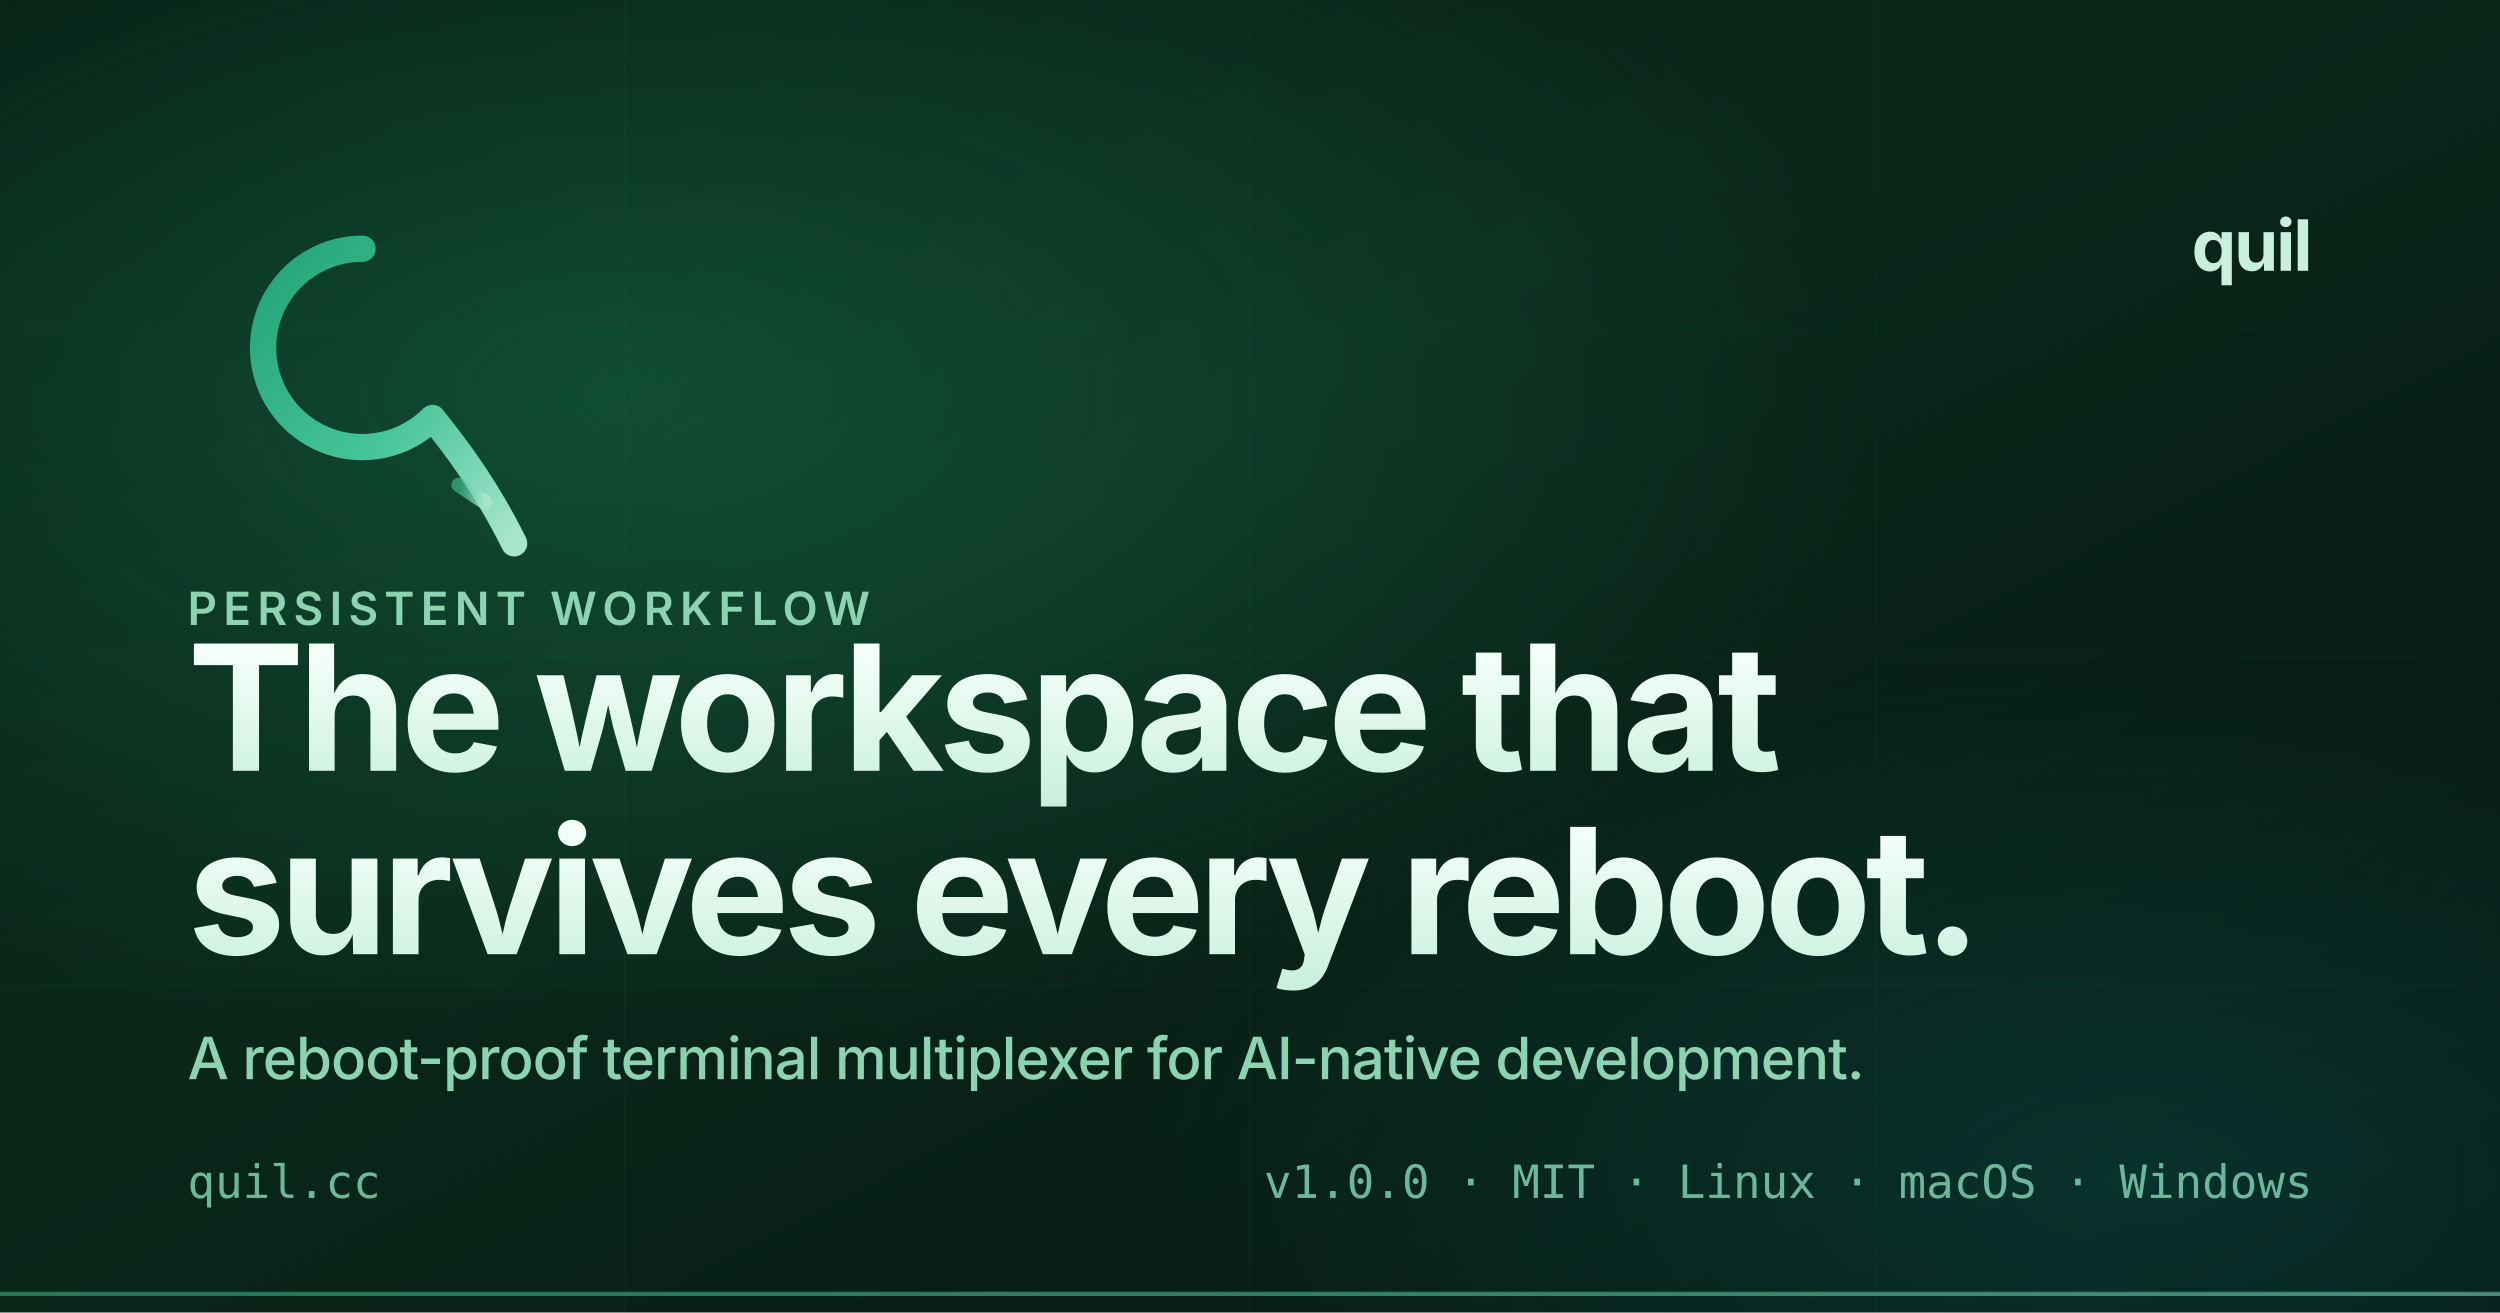
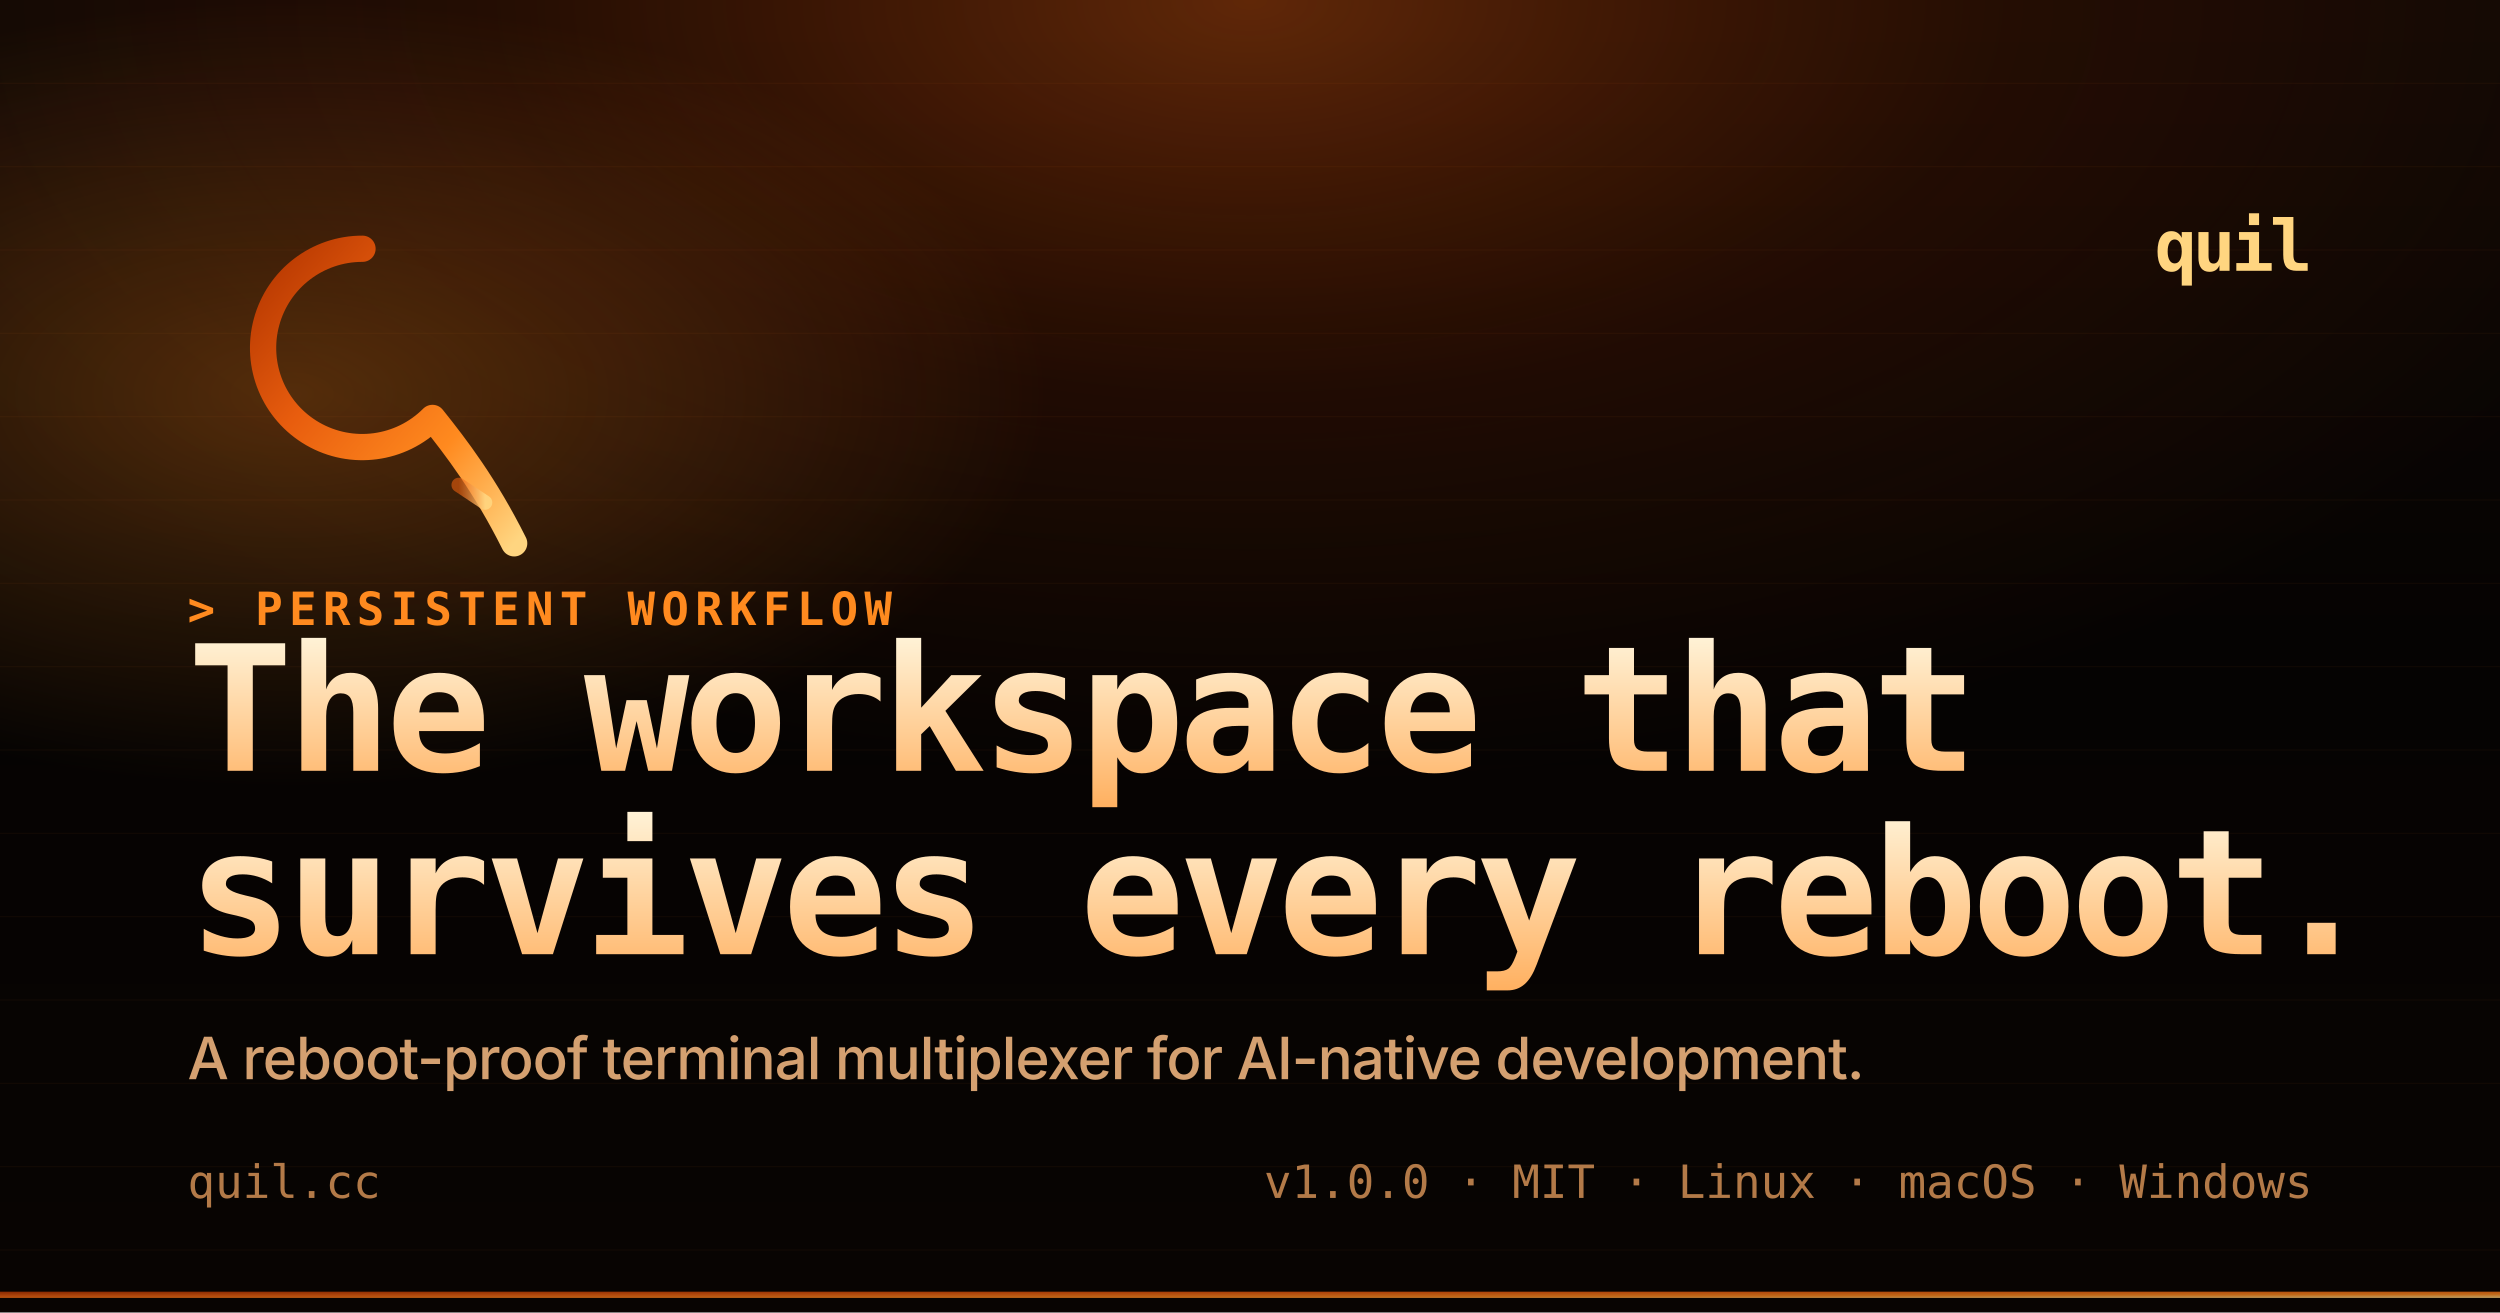
<svg xmlns="http://www.w3.org/2000/svg" viewBox="0 0 1200 630" width="1200" height="630" role="img" aria-label="Quil — The workspace that survives every reboot.">
  <defs>
-     <linearGradient id="bg" x1="0%" y1="0%" x2="100%" y2="100%">
-       <stop offset="0%" stop-color="#051A10" />
-       <stop offset="40%" stop-color="#0A281A" />
-       <stop offset="100%" stop-color="#061510" />
+     <linearGradient id="bg" x1="0%" y1="0%" x2="0%" y2="100%">
+       <stop offset="0%" stop-color="#0D0704" />
+       <stop offset="50%" stop-color="#050302" />
+       <stop offset="100%" stop-color="#080402" />
    </linearGradient>
-     <radialGradient id="glowEmerald" cx="25%" cy="30%" r="50%">
-       <stop offset="0%" stop-color="#1F9968" stop-opacity="0.35" />
-       <stop offset="100%" stop-color="#1F9968" stop-opacity="0" />
+     <radialGradient id="glowEmber" cx="50%" cy="0%" r="60%">
+       <stop offset="0%" stop-color="#E85D0E" stop-opacity="0.38" />
+       <stop offset="50%" stop-color="#B33500" stop-opacity="0.14" />
+       <stop offset="100%" stop-color="#B33500" stop-opacity="0" />
    </radialGradient>
-     <radialGradient id="glowTeal" cx="85%" cy="90%" r="40%">
-       <stop offset="0%" stop-color="#0E8A8A" stop-opacity="0.22" />
-       <stop offset="100%" stop-color="#0E8A8A" stop-opacity="0" />
+     <radialGradient id="glowBrand" cx="12%" cy="30%" r="30%">
+       <stop offset="0%" stop-color="#FF8A1F" stop-opacity="0.28" />
+       <stop offset="100%" stop-color="#FF8A1F" stop-opacity="0" />
    </radialGradient>
    <linearGradient id="ogStroke" x1="0%" y1="0%" x2="100%" y2="100%">
-       <stop offset="0%" stop-color="#22A478" />
-       <stop offset="55%" stop-color="#45C498" />
-       <stop offset="100%" stop-color="#A8E6CE" />
+       <stop offset="0%" stop-color="#B33500" />
+       <stop offset="35%" stop-color="#E85D0E" />
+       <stop offset="70%" stop-color="#FF8A1F" />
+       <stop offset="100%" stop-color="#FFD580" />
    </linearGradient>
    <linearGradient id="ogBarb" x1="0%" y1="0%" x2="100%" y2="0%">
-       <stop offset="0%" stop-color="#45C498" stop-opacity="0.6" />
-       <stop offset="100%" stop-color="#A8E6CE" stop-opacity="0.9" />
+       <stop offset="0%" stop-color="#E85D0E" stop-opacity="0.6" />
+       <stop offset="100%" stop-color="#FFD580" stop-opacity="0.9" />
    </linearGradient>
    <linearGradient id="ogTitle" x1="0%" y1="0%" x2="0%" y2="100%">
-       <stop offset="0%" stop-color="#F6FFFB" />
-       <stop offset="100%" stop-color="#C8F0DC" />
+       <stop offset="0%" stop-color="#FFF2D6" />
+       <stop offset="100%" stop-color="#FFB060" />
    </linearGradient>
  </defs>
  <rect x="0" y="0" width="1200" height="630" fill="url(#bg)" />
-   <rect x="0" y="0" width="1200" height="630" fill="url(#glowEmerald)" />
-   <rect x="0" y="0" width="1200" height="630" fill="url(#glowTeal)" />
-   <g stroke="#1A8552" stroke-width="1" stroke-opacity="0.06">
-     <line x1="0" y1="157.5" x2="1200" y2="157.5" />
-     <line x1="0" y1="315" x2="1200" y2="315" />
-     <line x1="0" y1="472.5" x2="1200" y2="472.5" />
-     <line x1="300" y1="0" x2="300" y2="630" />
-     <line x1="600" y1="0" x2="600" y2="630" />
-     <line x1="900" y1="0" x2="900" y2="630" />
+   <rect x="0" y="0" width="1200" height="630" fill="url(#glowEmber)" />
+   <rect x="0" y="0" width="1200" height="630" fill="url(#glowBrand)" />
+   <g stroke="#FF8A1F" stroke-width="0.5" stroke-opacity="0.05">
+     <line x1="0" y1="40" x2="1200" y2="40" />
+     <line x1="0" y1="80" x2="1200" y2="80" />
+     <line x1="0" y1="120" x2="1200" y2="120" />
+     <line x1="0" y1="160" x2="1200" y2="160" />
+     <line x1="0" y1="200" x2="1200" y2="200" />
+     <line x1="0" y1="240" x2="1200" y2="240" />
+     <line x1="0" y1="280" x2="1200" y2="280" />
+     <line x1="0" y1="320" x2="1200" y2="320" />
+     <line x1="0" y1="360" x2="1200" y2="360" />
+     <line x1="0" y1="400" x2="1200" y2="400" />
+     <line x1="0" y1="440" x2="1200" y2="440" />
+     <line x1="0" y1="480" x2="1200" y2="480" />
+     <line x1="0" y1="520" x2="1200" y2="520" />
+     <line x1="0" y1="560" x2="1200" y2="560" />
+     <line x1="0" y1="600" x2="1200" y2="600" />
  </g>
  <g transform="translate(90, 90) scale(1.4)">
    <path d="M 60 21          A 34 34 0 1 0 84 79          C 92 89 102 102 112 122" fill="none" stroke="url(#ogStroke)" stroke-width="9" stroke-linecap="round" stroke-linejoin="round" />
    <path d="M 102 108 L 93 102" fill="none" stroke="url(#ogBarb)" stroke-width="5" stroke-linecap="round" />
  </g>
-   <text x="1110" y="130" text-anchor="end" font-family="'Inter', 'SF Pro Display', system-ui, sans-serif" font-size="34" font-weight="700" letter-spacing="-1" fill="#C8F0DC">quil</text>
-   <text x="90" y="300" font-family="'Inter', 'SF Pro Display', system-ui, sans-serif" font-size="22" font-weight="600" letter-spacing="3" fill="#8CD4B1">PERSISTENT WORKFLOW</text>
-   <text x="90" y="370" font-family="'Inter', 'SF Pro Display', system-ui, sans-serif" font-size="84" font-weight="700" letter-spacing="-3" fill="url(#ogTitle)">The workspace that</text>
-   <text x="90" y="458" font-family="'Inter', 'SF Pro Display', system-ui, sans-serif" font-size="84" font-weight="700" letter-spacing="-3" fill="url(#ogTitle)">survives every reboot.</text>
-   <text x="90" y="518" font-family="'Inter', 'SF Pro Display', system-ui, sans-serif" font-size="28" font-weight="500" letter-spacing="-0.5" fill="#8CD4B1">A reboot-proof terminal multiplexer for AI-native development.</text>
-   <g font-family="'JetBrains Mono', ui-monospace, monospace" font-size="22" fill="#6BB89A">
+   <text x="1110" y="130" text-anchor="end" font-family="'JetBrains Mono', 'SF Mono', ui-monospace, monospace" font-size="34" font-weight="700" letter-spacing="-2" fill="#FFD580">quil</text>
+   <text x="90" y="300" font-family="'JetBrains Mono', 'SF Mono', ui-monospace, monospace" font-size="22" font-weight="700" letter-spacing="3" fill="#FF8A1F">&gt; PERSISTENT WORKFLOW</text>
+   <text x="90" y="370" font-family="'JetBrains Mono', 'SF Mono', ui-monospace, monospace" font-size="84" font-weight="700" letter-spacing="-3" fill="url(#ogTitle)">The workspace that</text>
+   <text x="90" y="458" font-family="'JetBrains Mono', 'SF Mono', ui-monospace, monospace" font-size="84" font-weight="700" letter-spacing="-3" fill="url(#ogTitle)">survives every reboot.</text>
+   <text x="90" y="518" font-family="'Inter', 'SF Pro Display', system-ui, sans-serif" font-size="28" font-weight="500" letter-spacing="-0.5" fill="#D4A070">A reboot-proof terminal multiplexer for AI-native development.</text>
+   <g font-family="'JetBrains Mono', ui-monospace, monospace" font-size="22" fill="#B37A48">
    <text x="90" y="575">quil.cc</text>
    <text x="1110" y="575" text-anchor="end">v1.0.0  ·  MIT  ·  Linux · macOS · Windows</text>
  </g>
-   <rect x="0" y="620" width="1200" height="2" fill="url(#ogStroke)" opacity="0.6" />
+   <rect x="0" y="620" width="1200" height="3" fill="url(#ogStroke)" opacity="0.75" />
</svg>
